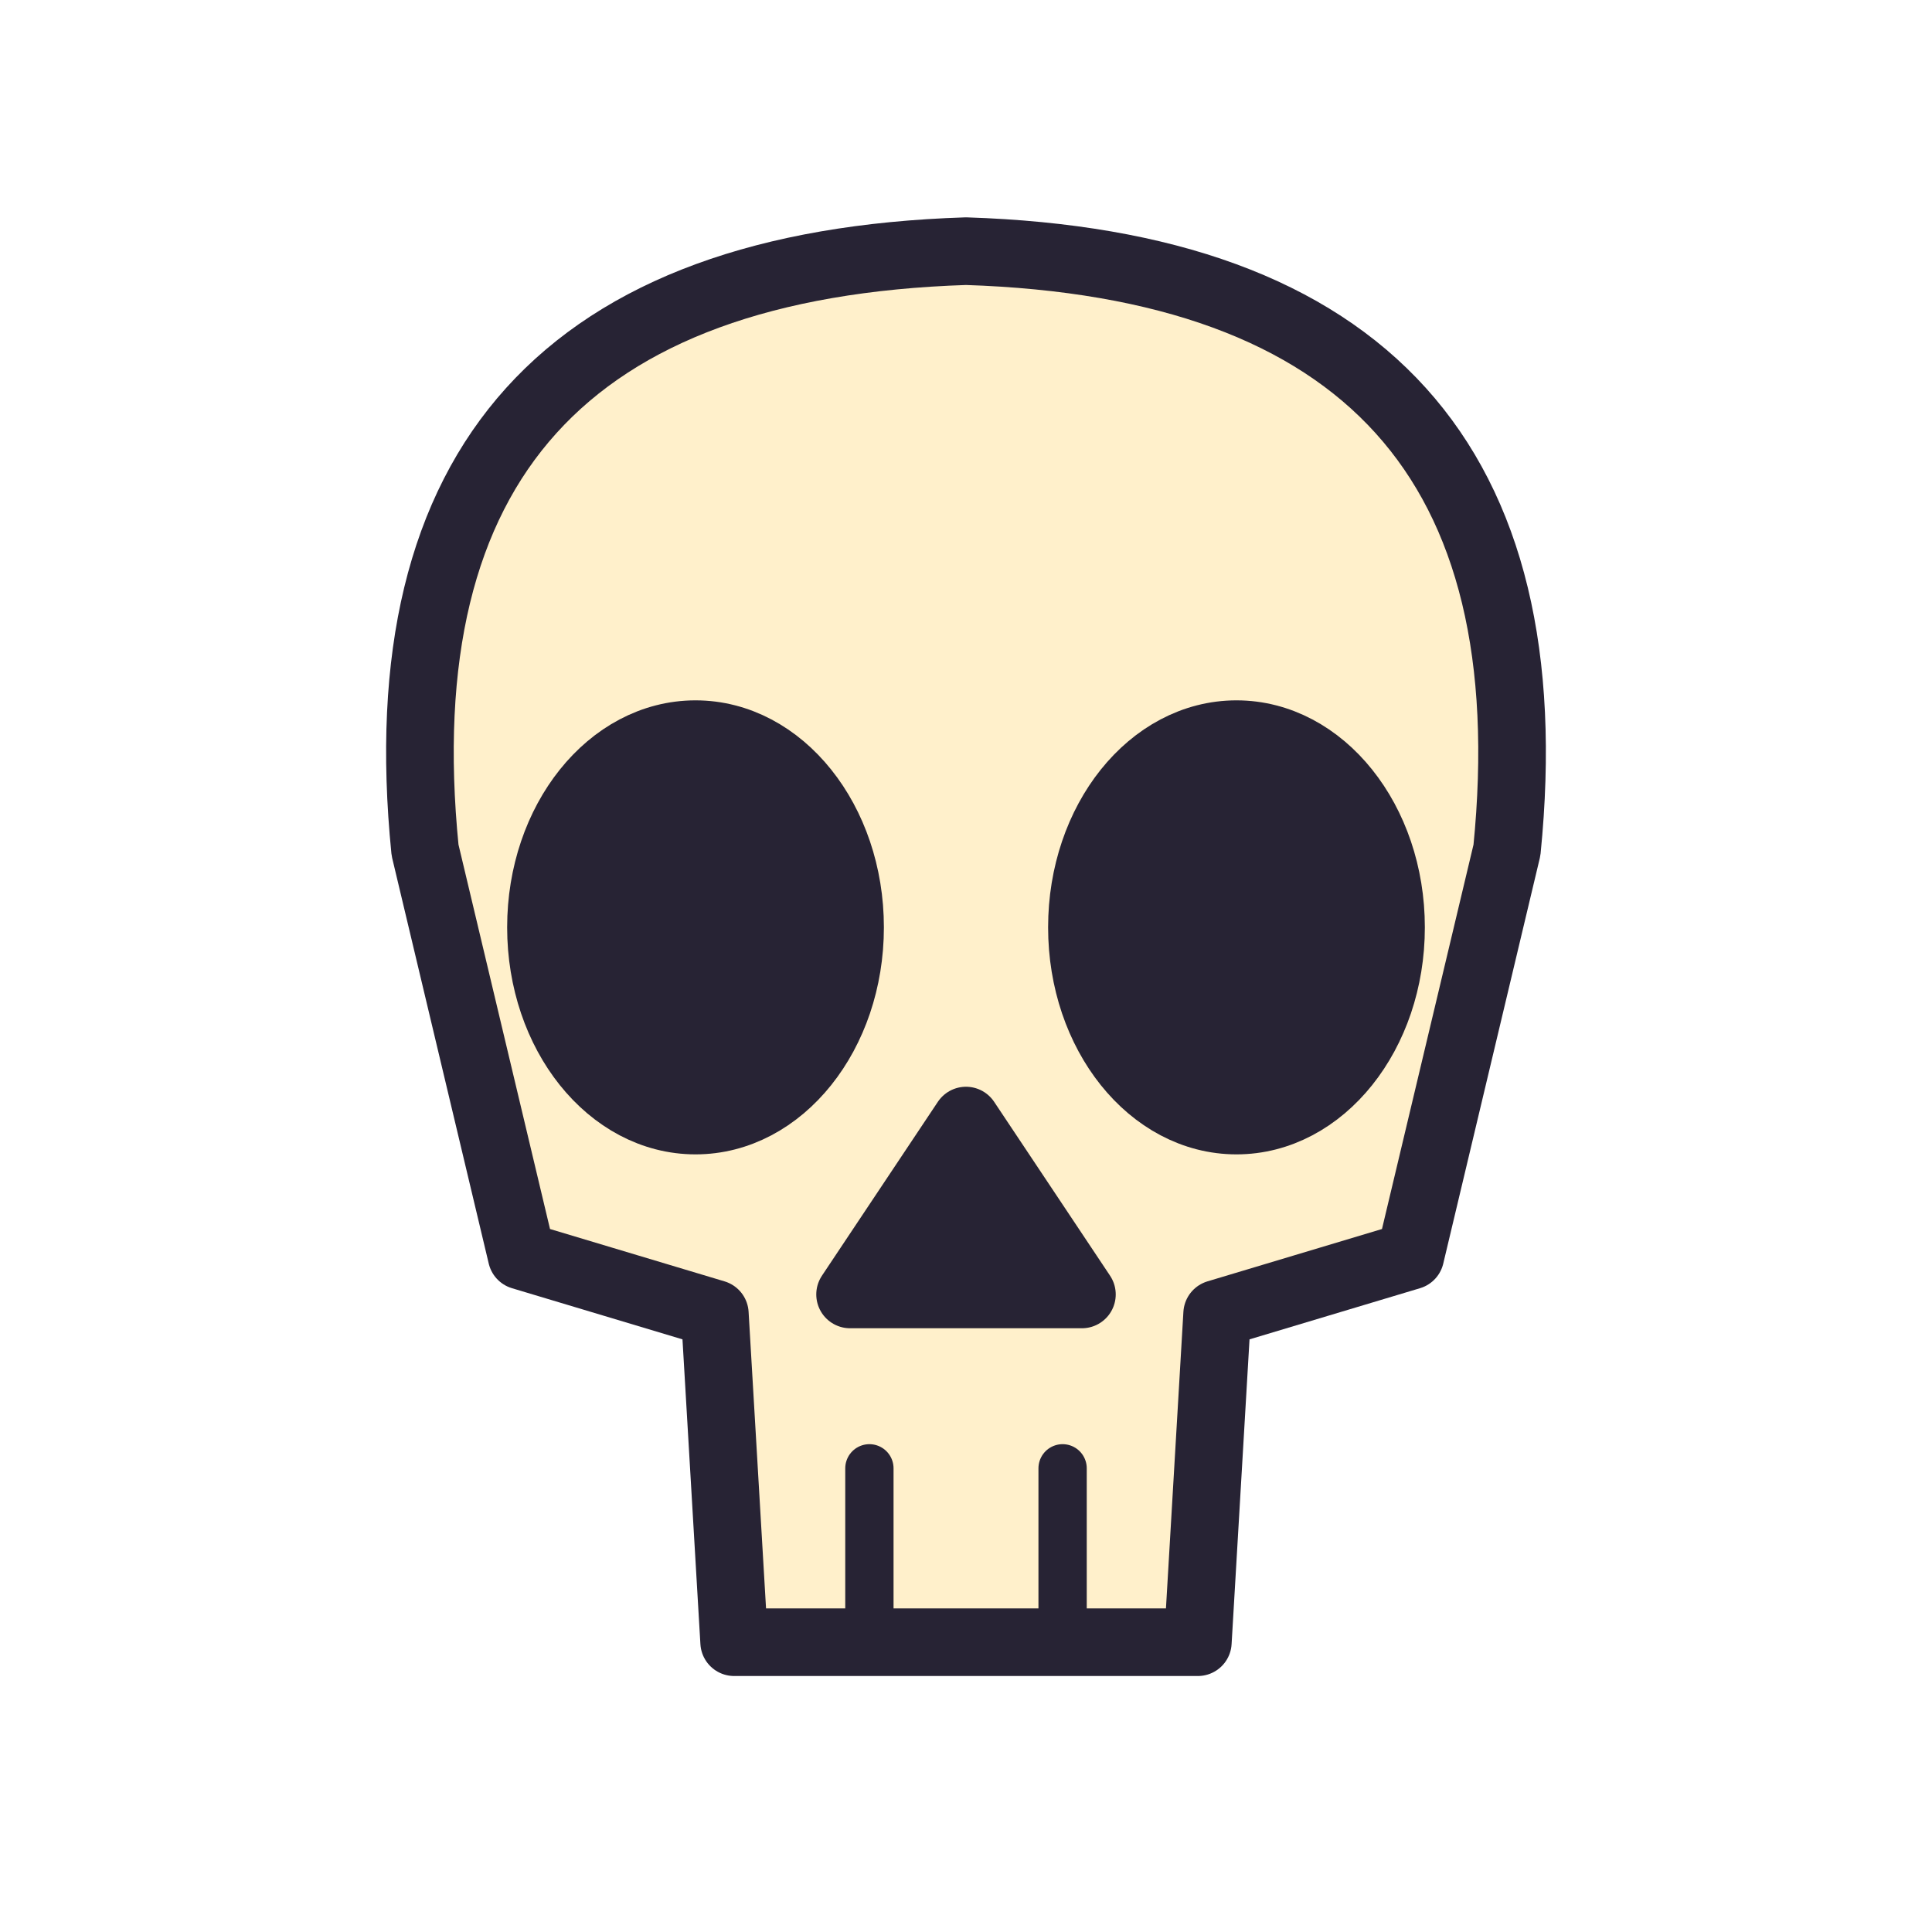
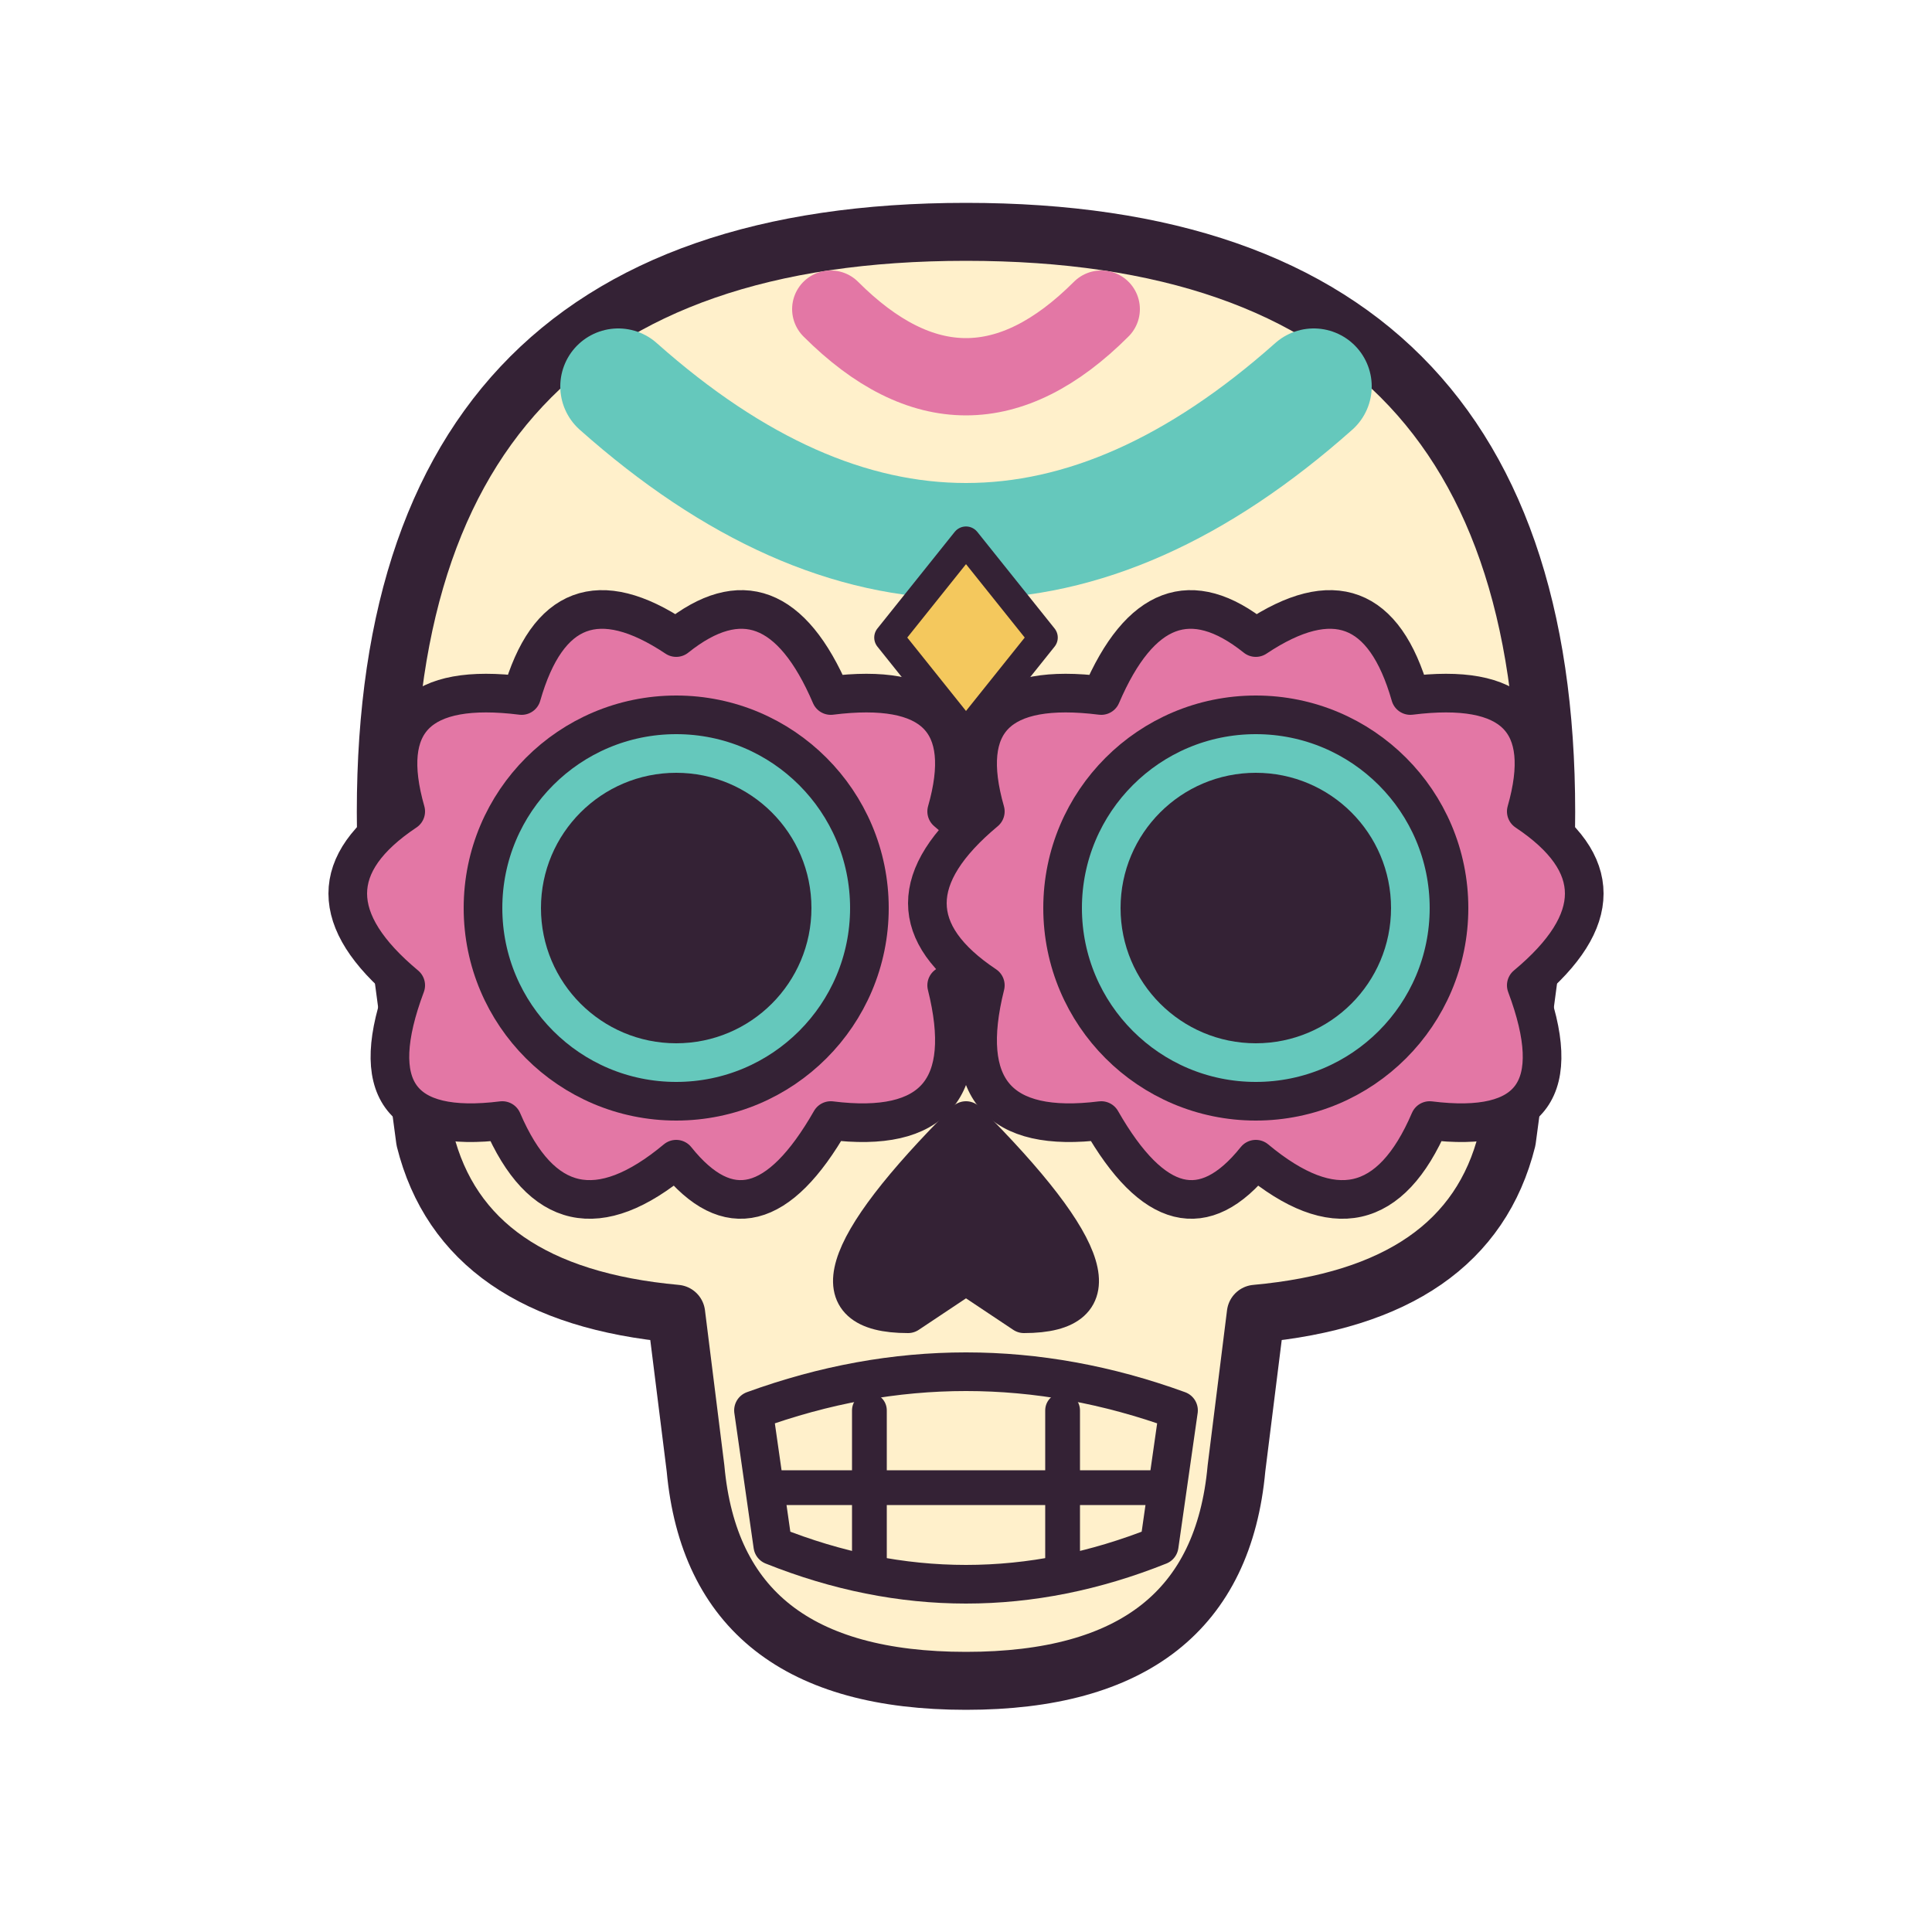
<svg xmlns="http://www.w3.org/2000/svg" viewBox="0 0 100 100" role="img" aria-labelledby="title">
-   <g stroke="#272334" stroke-width="3.5" stroke-linecap="round" stroke-linejoin="round">
-     <path d="M22 44 Q19 14 50 13 Q81 14 78 44 L73 65 63 68 62 85 38 85 37 68 27 65Z" fill="#fff0cb" />
-     <ellipse cx="36" cy="48" rx="8" ry="10" fill="#272334" />
-     <ellipse cx="64" cy="48" rx="8" ry="10" fill="#272334" />
-     <path d="M50 58 44 67 56 67Z" fill="#272334" />
-     <path d="M45 76 45 84 M55 76 55 84" fill="none" stroke-width="2.5" />
+   <g stroke="#342235" stroke-width="3" stroke-linecap="round" stroke-linejoin="round">
+     <path d="M20 44 Q19 12 50 12 Q81 12 80 44 L78 59 Q76 67 65 68 L64 76 Q63 87 50 87 Q37 87 36 76 L35 68 Q24 67 22 59Z" fill="#fff0cb" />
+     <path d="M32 20 Q50 36 68 20" fill="none" stroke="#65c8bc" stroke-width="6" />
+     <path d="M43 16 Q50 23 57 16" fill="none" stroke="#e377a5" stroke-width="4" />
+     <path d="M50 28 54 33 50 38 46 33Z" fill="#f4c85d" stroke-width="1.5" />
+     <g stroke-width="2">
+       <path id="flower" d="M35 33 Q40 29 43 36 Q51 35 49 42 Q55 47 49 51 Q51 59 43 58 Q39 65 35 60 Q29 65 26 58 Q18 59 21 51 Q15 46 21 42 Q19 35 27 36 Q29 29 35 33Z" fill="#e377a5" />
+       <use href="#flower" transform="translate(100 0) scale(-1 1)" />
+       <circle cx="35" cy="47" r="10" fill="#65c8bc" />
+       <circle cx="65" cy="47" r="10" fill="#65c8bc" />
+     </g>
+     <circle cx="35" cy="47" r="7" fill="#342235" stroke="none" />
+     <circle cx="65" cy="47" r="7" fill="#342235" stroke="none" />
+     <path d="M50 58 Q40 68 47 68 L50 66 53 68 Q60 68 50 58Z" fill="#342235" stroke-width="2" />
+     <path d="M39 73 Q50 69 61 73 L60 80 Q50 84 40 80Z" fill="#fff0cb" stroke-width="2" />
+     <path d="M45 73 45 81 M55 73 55 81 M40 77 60 77" fill="none" stroke-width="1.8" />
  </g>
</svg>
